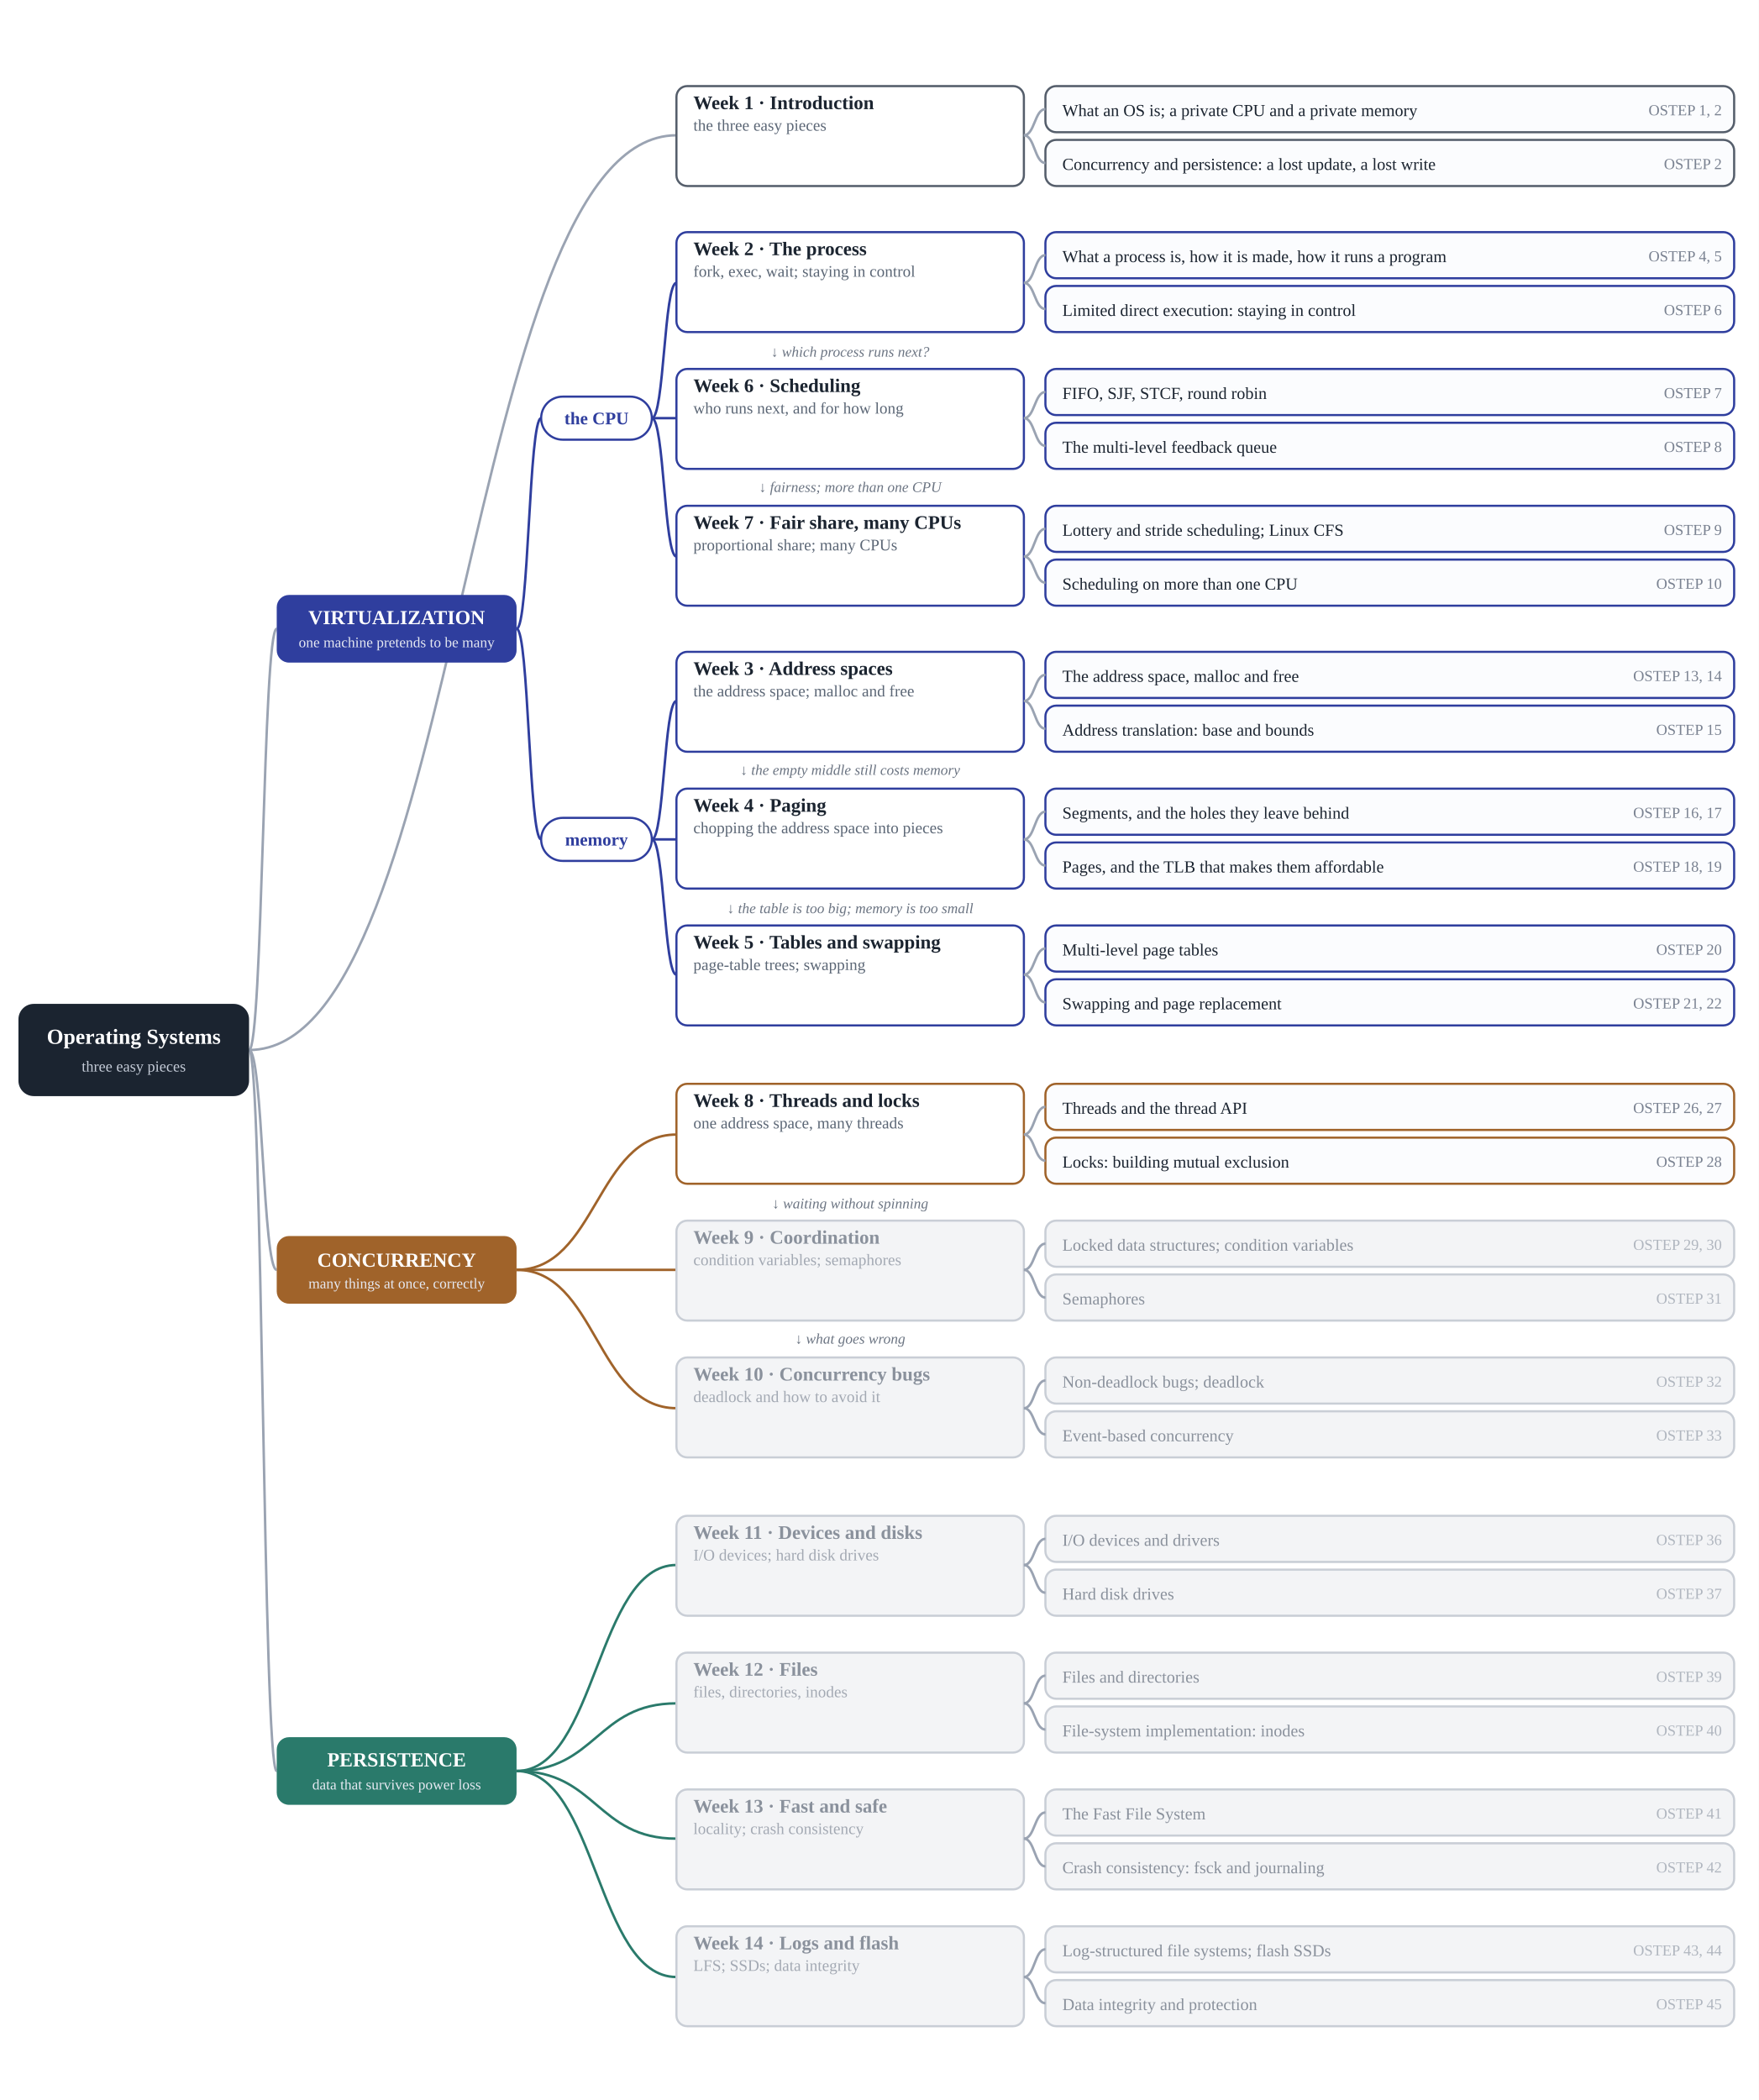
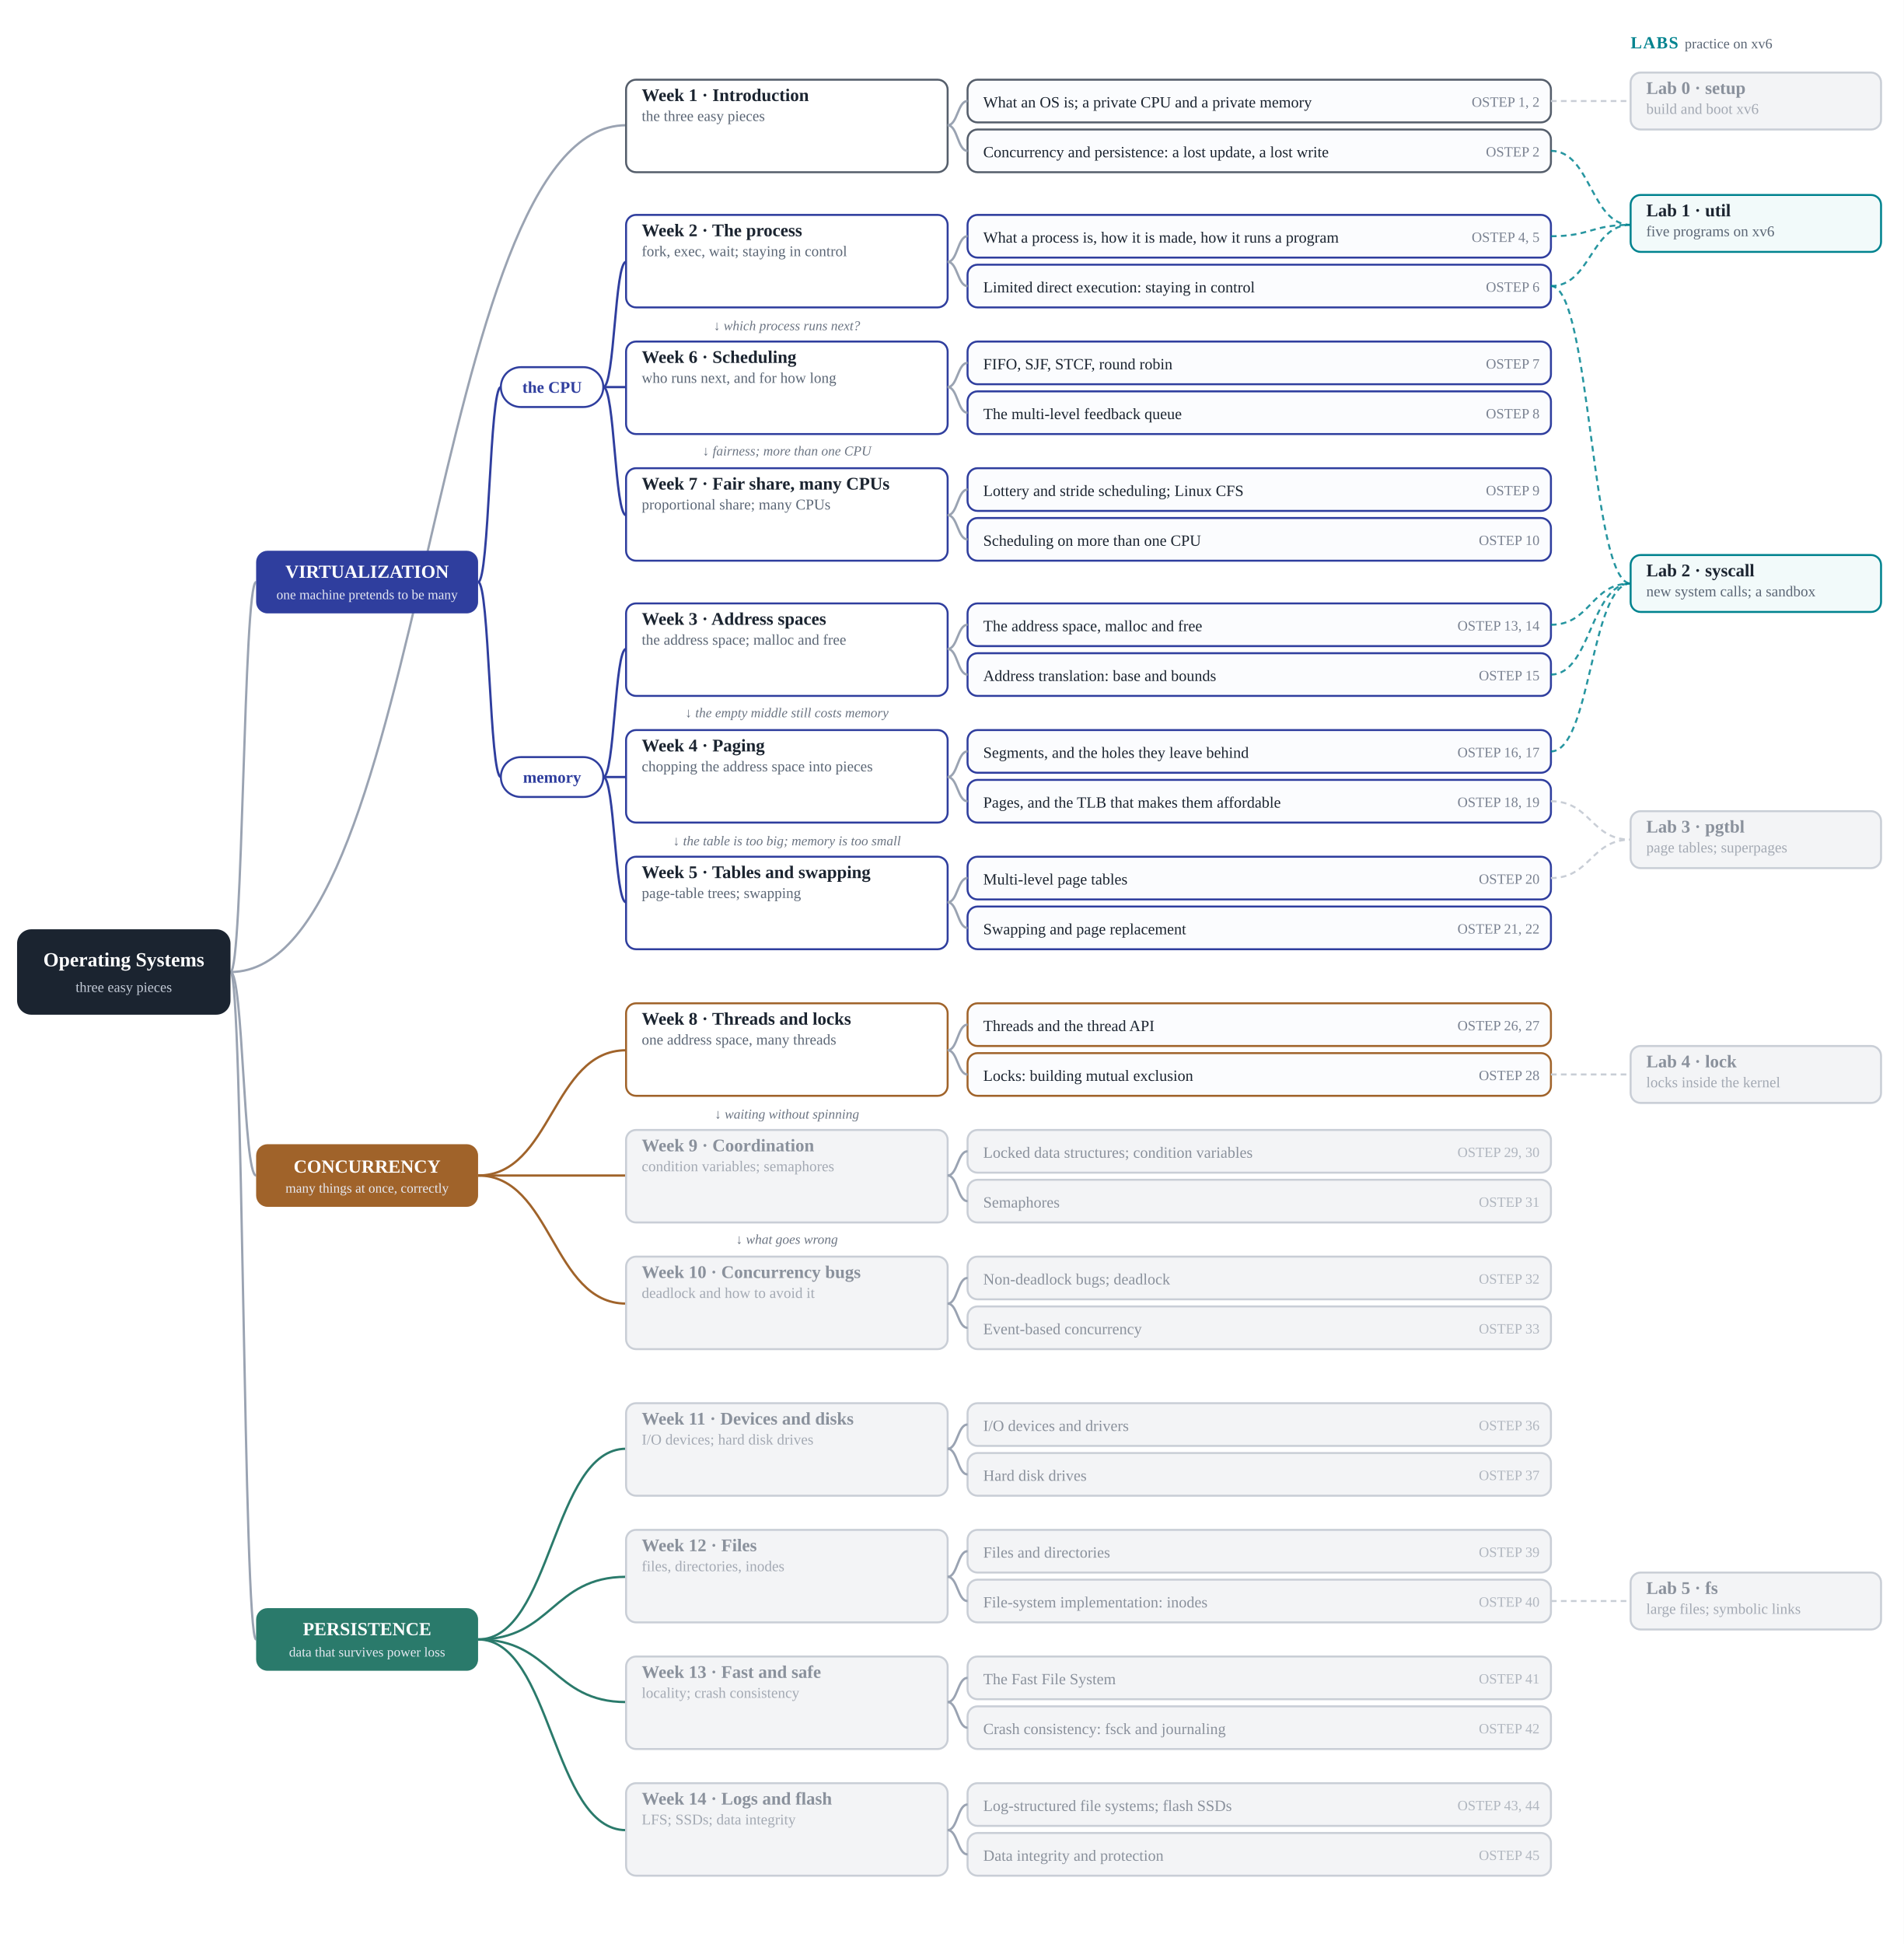
- <svg xmlns="http://www.w3.org/2000/svg" viewBox="0 0 1144 1366" class="cmap" role="img" aria-label="Course map: the three pieces of operating systems and the weeks under each, each node a link to its page">
+ <svg xmlns="http://www.w3.org/2000/svg" viewBox="0 0 1338 1366" class="cmap" role="img" aria-label="Course map: the three pieces of operating systems and the weeks under each, and the labs joined to the classes they practice; each node a link to its page">
  <style>.cmap .cmap-link rect{transition:filter .15s} .cmap .cmap-link:hover rect{stroke-width:2.4;filter:drop-shadow(0 2px 4px rgba(0,0,0,.18))} .cmap .cmap-link:hover text{text-decoration:underline}</style>
-   <rect x="0" y="0" width="1144" height="1366" fill="#ffffff" />
+   <rect x="0" y="0" width="1338" height="1366" fill="#ffffff" />
  <path d="M162,683 C301,683 301,88 440,88" fill="none" stroke="#9aa3b2" stroke-width="1.6" />
  <a href="w01/" class="cmap-link">
    <rect x="440" y="56" width="226" height="65" rx="7" fill="#ffffff" stroke="#555e6b" stroke-width="1.4" />
    <text x="451" y="71" font-family="Source Sans 3, Helvetica Neue, Arial, sans-serif" font-size="12.5" font-weight="600" fill="#1b2430">Week 1 · Introduction</text>
    <text x="451" y="85" font-family="Source Sans 3, Helvetica Neue, Arial, sans-serif" font-size="10.5" fill="#5b6675">the three easy pieces</text>
  </a>
  <a href="w01/class-1/" class="cmap-link">
-     <rect x="680" y="56" width="448" height="30" rx="7" fill="#fbfcfe" stroke="#555e6b" stroke-width="1.4" />
+     <rect x="680" y="56" width="410" height="30" rx="7" fill="#fbfcfe" stroke="#555e6b" stroke-width="1.4" />
    <text x="691" y="75.5" font-family="Source Sans 3, Helvetica Neue, Arial, sans-serif" font-size="11" font-weight="500" fill="#1b2430">What an OS is; a private CPU and a private memory</text>
  </a>
-   <text x="1120" y="75.0" text-anchor="end" font-family="Source Sans 3, Helvetica Neue, Arial, sans-serif" font-size="10" fill="#7a8291">OSTEP 1, 2</text>
+   <text x="1082" y="75.0" text-anchor="end" font-family="Source Sans 3, Helvetica Neue, Arial, sans-serif" font-size="10" fill="#7a8291">OSTEP 1, 2</text>
  <path d="M666,88 C673,88 673,71 680,71" fill="none" stroke="#9aa3b2" stroke-width="1.6" />
  <a href="w01/class-2/" class="cmap-link">
-     <rect x="680" y="91" width="448" height="30" rx="7" fill="#fbfcfe" stroke="#555e6b" stroke-width="1.4" />
+     <rect x="680" y="91" width="410" height="30" rx="7" fill="#fbfcfe" stroke="#555e6b" stroke-width="1.4" />
    <text x="691" y="110.5" font-family="Source Sans 3, Helvetica Neue, Arial, sans-serif" font-size="11" font-weight="500" fill="#1b2430">Concurrency and persistence: a lost update, a lost write</text>
  </a>
-   <text x="1120" y="110.0" text-anchor="end" font-family="Source Sans 3, Helvetica Neue, Arial, sans-serif" font-size="10" fill="#7a8291">OSTEP 2</text>
+   <text x="1082" y="110.0" text-anchor="end" font-family="Source Sans 3, Helvetica Neue, Arial, sans-serif" font-size="10" fill="#7a8291">OSTEP 2</text>
  <path d="M666,88 C673,88 673,106 680,106" fill="none" stroke="#9aa3b2" stroke-width="1.6" />
  <path d="M162,683 C171,683 171,409 180,409" fill="none" stroke="#9aa3b2" stroke-width="1.6" />
  <rect x="180" y="387" width="156" height="44" rx="8" fill="#2f3e9e" />
  <text x="258.0" y="406" text-anchor="middle" font-family="Source Sans 3, Helvetica Neue, Arial, sans-serif" font-size="13" font-weight="700" fill="#fff">VIRTUALIZATION</text>
  <text x="258.0" y="421" text-anchor="middle" font-family="Source Sans 3, Helvetica Neue, Arial, sans-serif" font-size="9.5" fill="#e6e9f2">one machine pretends to be many</text>
  <path d="M336,409 C344,409 344,272 352,272" fill="none" stroke="#2f3e9e" stroke-width="1.6" />
  <rect x="352" y="258" width="72" height="28" rx="14" fill="#fff" stroke="#2f3e9e" stroke-width="1.4" />
  <text x="388.0" y="276" text-anchor="middle" font-family="Source Sans 3, Helvetica Neue, Arial, sans-serif" font-size="11.5" font-weight="600" fill="#2f3e9e">the CPU</text>
  <path d="M424,272 C432,272 432,184 440,184" fill="none" stroke="#2f3e9e" stroke-width="1.6" />
  <a href="w02/" class="cmap-link">
    <rect x="440" y="151" width="226" height="65" rx="7" fill="#ffffff" stroke="#2f3e9e" stroke-width="1.4" />
    <text x="451" y="166" font-family="Source Sans 3, Helvetica Neue, Arial, sans-serif" font-size="12.5" font-weight="600" fill="#1b2430">Week 2 · The process</text>
    <text x="451" y="180" font-family="Source Sans 3, Helvetica Neue, Arial, sans-serif" font-size="10.5" fill="#5b6675">fork, exec, wait; staying in control</text>
  </a>
  <a href="w02/class-1/" class="cmap-link">
-     <rect x="680" y="151" width="448" height="30" rx="7" fill="#fbfcfe" stroke="#2f3e9e" stroke-width="1.4" />
+     <rect x="680" y="151" width="410" height="30" rx="7" fill="#fbfcfe" stroke="#2f3e9e" stroke-width="1.4" />
    <text x="691" y="170.5" font-family="Source Sans 3, Helvetica Neue, Arial, sans-serif" font-size="11" font-weight="500" fill="#1b2430">What a process is, how it is made, how it runs a program</text>
  </a>
-   <text x="1120" y="170.0" text-anchor="end" font-family="Source Sans 3, Helvetica Neue, Arial, sans-serif" font-size="10" fill="#7a8291">OSTEP 4, 5</text>
+   <text x="1082" y="170.0" text-anchor="end" font-family="Source Sans 3, Helvetica Neue, Arial, sans-serif" font-size="10" fill="#7a8291">OSTEP 4, 5</text>
  <path d="M666,184 C673,184 673,166 680,166" fill="none" stroke="#9aa3b2" stroke-width="1.6" />
  <a href="w02/class-2/" class="cmap-link">
-     <rect x="680" y="186" width="448" height="30" rx="7" fill="#fbfcfe" stroke="#2f3e9e" stroke-width="1.4" />
+     <rect x="680" y="186" width="410" height="30" rx="7" fill="#fbfcfe" stroke="#2f3e9e" stroke-width="1.4" />
    <text x="691" y="205.5" font-family="Source Sans 3, Helvetica Neue, Arial, sans-serif" font-size="11" font-weight="500" fill="#1b2430">Limited direct execution: staying in control</text>
  </a>
-   <text x="1120" y="205.0" text-anchor="end" font-family="Source Sans 3, Helvetica Neue, Arial, sans-serif" font-size="10" fill="#7a8291">OSTEP 6</text>
+   <text x="1082" y="205.0" text-anchor="end" font-family="Source Sans 3, Helvetica Neue, Arial, sans-serif" font-size="10" fill="#7a8291">OSTEP 6</text>
  <path d="M666,184 C673,184 673,201 680,201" fill="none" stroke="#9aa3b2" stroke-width="1.6" />
  <path d="M424,272 C432,272 432,272 440,272" fill="none" stroke="#2f3e9e" stroke-width="1.6" />
  <a href="w06/" class="cmap-link">
    <rect x="440" y="240" width="226" height="65" rx="7" fill="#ffffff" stroke="#2f3e9e" stroke-width="1.4" />
    <text x="451" y="255" font-family="Source Sans 3, Helvetica Neue, Arial, sans-serif" font-size="12.5" font-weight="600" fill="#1b2430">Week 6 · Scheduling</text>
    <text x="451" y="269" font-family="Source Sans 3, Helvetica Neue, Arial, sans-serif" font-size="10.5" fill="#5b6675">who runs next, and for how long</text>
  </a>
  <a href="w06/class-1/" class="cmap-link">
-     <rect x="680" y="240" width="448" height="30" rx="7" fill="#fbfcfe" stroke="#2f3e9e" stroke-width="1.4" />
+     <rect x="680" y="240" width="410" height="30" rx="7" fill="#fbfcfe" stroke="#2f3e9e" stroke-width="1.4" />
    <text x="691" y="259.5" font-family="Source Sans 3, Helvetica Neue, Arial, sans-serif" font-size="11" font-weight="500" fill="#1b2430">FIFO, SJF, STCF, round robin</text>
  </a>
-   <text x="1120" y="259.0" text-anchor="end" font-family="Source Sans 3, Helvetica Neue, Arial, sans-serif" font-size="10" fill="#7a8291">OSTEP 7</text>
+   <text x="1082" y="259.0" text-anchor="end" font-family="Source Sans 3, Helvetica Neue, Arial, sans-serif" font-size="10" fill="#7a8291">OSTEP 7</text>
  <path d="M666,272 C673,272 673,255 680,255" fill="none" stroke="#9aa3b2" stroke-width="1.6" />
  <a href="w06/class-2/" class="cmap-link">
-     <rect x="680" y="275" width="448" height="30" rx="7" fill="#fbfcfe" stroke="#2f3e9e" stroke-width="1.4" />
+     <rect x="680" y="275" width="410" height="30" rx="7" fill="#fbfcfe" stroke="#2f3e9e" stroke-width="1.4" />
    <text x="691" y="294.5" font-family="Source Sans 3, Helvetica Neue, Arial, sans-serif" font-size="11" font-weight="500" fill="#1b2430">The multi-level feedback queue</text>
  </a>
-   <text x="1120" y="294.0" text-anchor="end" font-family="Source Sans 3, Helvetica Neue, Arial, sans-serif" font-size="10" fill="#7a8291">OSTEP 8</text>
+   <text x="1082" y="294.0" text-anchor="end" font-family="Source Sans 3, Helvetica Neue, Arial, sans-serif" font-size="10" fill="#7a8291">OSTEP 8</text>
  <path d="M666,272 C673,272 673,290 680,290" fill="none" stroke="#9aa3b2" stroke-width="1.6" />
  <path d="M424,272 C432,272 432,362 440,362" fill="none" stroke="#2f3e9e" stroke-width="1.6" />
  <a href="w07/" class="cmap-link">
    <rect x="440" y="329" width="226" height="65" rx="7" fill="#ffffff" stroke="#2f3e9e" stroke-width="1.4" />
    <text x="451" y="344" font-family="Source Sans 3, Helvetica Neue, Arial, sans-serif" font-size="12.5" font-weight="600" fill="#1b2430">Week 7 · Fair share, many CPUs</text>
    <text x="451" y="358" font-family="Source Sans 3, Helvetica Neue, Arial, sans-serif" font-size="10.5" fill="#5b6675">proportional share; many CPUs</text>
  </a>
  <a href="w07/class-1/#chapter-1" class="cmap-link">
-     <rect x="680" y="329" width="448" height="30" rx="7" fill="#fbfcfe" stroke="#2f3e9e" stroke-width="1.4" />
+     <rect x="680" y="329" width="410" height="30" rx="7" fill="#fbfcfe" stroke="#2f3e9e" stroke-width="1.4" />
    <text x="691" y="348.5" font-family="Source Sans 3, Helvetica Neue, Arial, sans-serif" font-size="11" font-weight="500" fill="#1b2430">Lottery and stride scheduling; Linux CFS</text>
  </a>
-   <text x="1120" y="348.0" text-anchor="end" font-family="Source Sans 3, Helvetica Neue, Arial, sans-serif" font-size="10" fill="#7a8291">OSTEP 9</text>
+   <text x="1082" y="348.0" text-anchor="end" font-family="Source Sans 3, Helvetica Neue, Arial, sans-serif" font-size="10" fill="#7a8291">OSTEP 9</text>
  <path d="M666,362 C673,362 673,344 680,344" fill="none" stroke="#9aa3b2" stroke-width="1.6" />
  <a href="w07/class-1/#chapter-3" class="cmap-link">
-     <rect x="680" y="364" width="448" height="30" rx="7" fill="#fbfcfe" stroke="#2f3e9e" stroke-width="1.4" />
+     <rect x="680" y="364" width="410" height="30" rx="7" fill="#fbfcfe" stroke="#2f3e9e" stroke-width="1.4" />
    <text x="691" y="383.5" font-family="Source Sans 3, Helvetica Neue, Arial, sans-serif" font-size="11" font-weight="500" fill="#1b2430">Scheduling on more than one CPU</text>
  </a>
-   <text x="1120" y="383.0" text-anchor="end" font-family="Source Sans 3, Helvetica Neue, Arial, sans-serif" font-size="10" fill="#7a8291">OSTEP 10</text>
+   <text x="1082" y="383.0" text-anchor="end" font-family="Source Sans 3, Helvetica Neue, Arial, sans-serif" font-size="10" fill="#7a8291">OSTEP 10</text>
  <path d="M666,362 C673,362 673,379 680,379" fill="none" stroke="#9aa3b2" stroke-width="1.6" />
  <path d="M336,409 C344,409 344,546 352,546" fill="none" stroke="#2f3e9e" stroke-width="1.6" />
  <rect x="352" y="532" width="72" height="28" rx="14" fill="#fff" stroke="#2f3e9e" stroke-width="1.4" />
  <text x="388.0" y="550" text-anchor="middle" font-family="Source Sans 3, Helvetica Neue, Arial, sans-serif" font-size="11.5" font-weight="600" fill="#2f3e9e">memory</text>
  <path d="M424,546 C432,546 432,456 440,456" fill="none" stroke="#2f3e9e" stroke-width="1.6" />
  <a href="w03/" class="cmap-link">
    <rect x="440" y="424" width="226" height="65" rx="7" fill="#ffffff" stroke="#2f3e9e" stroke-width="1.4" />
    <text x="451" y="439" font-family="Source Sans 3, Helvetica Neue, Arial, sans-serif" font-size="12.5" font-weight="600" fill="#1b2430">Week 3 · Address spaces</text>
    <text x="451" y="453" font-family="Source Sans 3, Helvetica Neue, Arial, sans-serif" font-size="10.5" fill="#5b6675">the address space; malloc and free</text>
  </a>
  <a href="w03/class-1/" class="cmap-link">
-     <rect x="680" y="424" width="448" height="30" rx="7" fill="#fbfcfe" stroke="#2f3e9e" stroke-width="1.4" />
+     <rect x="680" y="424" width="410" height="30" rx="7" fill="#fbfcfe" stroke="#2f3e9e" stroke-width="1.4" />
    <text x="691" y="443.5" font-family="Source Sans 3, Helvetica Neue, Arial, sans-serif" font-size="11" font-weight="500" fill="#1b2430">The address space, malloc and free</text>
  </a>
-   <text x="1120" y="443.0" text-anchor="end" font-family="Source Sans 3, Helvetica Neue, Arial, sans-serif" font-size="10" fill="#7a8291">OSTEP 13, 14</text>
+   <text x="1082" y="443.0" text-anchor="end" font-family="Source Sans 3, Helvetica Neue, Arial, sans-serif" font-size="10" fill="#7a8291">OSTEP 13, 14</text>
  <path d="M666,456 C673,456 673,439 680,439" fill="none" stroke="#9aa3b2" stroke-width="1.6" />
  <a href="w03/class-2/" class="cmap-link">
-     <rect x="680" y="459" width="448" height="30" rx="7" fill="#fbfcfe" stroke="#2f3e9e" stroke-width="1.4" />
+     <rect x="680" y="459" width="410" height="30" rx="7" fill="#fbfcfe" stroke="#2f3e9e" stroke-width="1.4" />
    <text x="691" y="478.5" font-family="Source Sans 3, Helvetica Neue, Arial, sans-serif" font-size="11" font-weight="500" fill="#1b2430">Address translation: base and bounds</text>
  </a>
-   <text x="1120" y="478.0" text-anchor="end" font-family="Source Sans 3, Helvetica Neue, Arial, sans-serif" font-size="10" fill="#7a8291">OSTEP 15</text>
+   <text x="1082" y="478.0" text-anchor="end" font-family="Source Sans 3, Helvetica Neue, Arial, sans-serif" font-size="10" fill="#7a8291">OSTEP 15</text>
  <path d="M666,456 C673,456 673,474 680,474" fill="none" stroke="#9aa3b2" stroke-width="1.6" />
  <path d="M424,546 C432,546 432,546 440,546" fill="none" stroke="#2f3e9e" stroke-width="1.6" />
  <a href="w04/" class="cmap-link">
    <rect x="440" y="513" width="226" height="65" rx="7" fill="#ffffff" stroke="#2f3e9e" stroke-width="1.4" />
    <text x="451" y="528" font-family="Source Sans 3, Helvetica Neue, Arial, sans-serif" font-size="12.5" font-weight="600" fill="#1b2430">Week 4 · Paging</text>
    <text x="451" y="542" font-family="Source Sans 3, Helvetica Neue, Arial, sans-serif" font-size="10.5" fill="#5b6675">chopping the address space into pieces</text>
  </a>
  <a href="w04/class-1/" class="cmap-link">
-     <rect x="680" y="513" width="448" height="30" rx="7" fill="#fbfcfe" stroke="#2f3e9e" stroke-width="1.4" />
+     <rect x="680" y="513" width="410" height="30" rx="7" fill="#fbfcfe" stroke="#2f3e9e" stroke-width="1.4" />
    <text x="691" y="532.5" font-family="Source Sans 3, Helvetica Neue, Arial, sans-serif" font-size="11" font-weight="500" fill="#1b2430">Segments, and the holes they leave behind</text>
  </a>
-   <text x="1120" y="532.0" text-anchor="end" font-family="Source Sans 3, Helvetica Neue, Arial, sans-serif" font-size="10" fill="#7a8291">OSTEP 16, 17</text>
+   <text x="1082" y="532.0" text-anchor="end" font-family="Source Sans 3, Helvetica Neue, Arial, sans-serif" font-size="10" fill="#7a8291">OSTEP 16, 17</text>
  <path d="M666,546 C673,546 673,528 680,528" fill="none" stroke="#9aa3b2" stroke-width="1.6" />
  <a href="w04/class-2/" class="cmap-link">
-     <rect x="680" y="548" width="448" height="30" rx="7" fill="#fbfcfe" stroke="#2f3e9e" stroke-width="1.4" />
+     <rect x="680" y="548" width="410" height="30" rx="7" fill="#fbfcfe" stroke="#2f3e9e" stroke-width="1.4" />
    <text x="691" y="567.5" font-family="Source Sans 3, Helvetica Neue, Arial, sans-serif" font-size="11" font-weight="500" fill="#1b2430">Pages, and the TLB that makes them affordable</text>
  </a>
-   <text x="1120" y="567.0" text-anchor="end" font-family="Source Sans 3, Helvetica Neue, Arial, sans-serif" font-size="10" fill="#7a8291">OSTEP 18, 19</text>
+   <text x="1082" y="567.0" text-anchor="end" font-family="Source Sans 3, Helvetica Neue, Arial, sans-serif" font-size="10" fill="#7a8291">OSTEP 18, 19</text>
  <path d="M666,546 C673,546 673,563 680,563" fill="none" stroke="#9aa3b2" stroke-width="1.6" />
  <path d="M424,546 C432,546 432,634 440,634" fill="none" stroke="#2f3e9e" stroke-width="1.6" />
  <a href="w05/" class="cmap-link">
    <rect x="440" y="602" width="226" height="65" rx="7" fill="#ffffff" stroke="#2f3e9e" stroke-width="1.4" />
    <text x="451" y="617" font-family="Source Sans 3, Helvetica Neue, Arial, sans-serif" font-size="12.5" font-weight="600" fill="#1b2430">Week 5 · Tables and swapping</text>
    <text x="451" y="631" font-family="Source Sans 3, Helvetica Neue, Arial, sans-serif" font-size="10.5" fill="#5b6675">page-table trees; swapping</text>
  </a>
  <a href="w05/class-1/" class="cmap-link">
-     <rect x="680" y="602" width="448" height="30" rx="7" fill="#fbfcfe" stroke="#2f3e9e" stroke-width="1.4" />
+     <rect x="680" y="602" width="410" height="30" rx="7" fill="#fbfcfe" stroke="#2f3e9e" stroke-width="1.4" />
    <text x="691" y="621.5" font-family="Source Sans 3, Helvetica Neue, Arial, sans-serif" font-size="11" font-weight="500" fill="#1b2430">Multi-level page tables</text>
  </a>
-   <text x="1120" y="621.0" text-anchor="end" font-family="Source Sans 3, Helvetica Neue, Arial, sans-serif" font-size="10" fill="#7a8291">OSTEP 20</text>
+   <text x="1082" y="621.0" text-anchor="end" font-family="Source Sans 3, Helvetica Neue, Arial, sans-serif" font-size="10" fill="#7a8291">OSTEP 20</text>
  <path d="M666,634 C673,634 673,617 680,617" fill="none" stroke="#9aa3b2" stroke-width="1.6" />
  <a href="w05/class-2/" class="cmap-link">
-     <rect x="680" y="637" width="448" height="30" rx="7" fill="#fbfcfe" stroke="#2f3e9e" stroke-width="1.4" />
+     <rect x="680" y="637" width="410" height="30" rx="7" fill="#fbfcfe" stroke="#2f3e9e" stroke-width="1.4" />
    <text x="691" y="656.5" font-family="Source Sans 3, Helvetica Neue, Arial, sans-serif" font-size="11" font-weight="500" fill="#1b2430">Swapping and page replacement</text>
  </a>
-   <text x="1120" y="656.0" text-anchor="end" font-family="Source Sans 3, Helvetica Neue, Arial, sans-serif" font-size="10" fill="#7a8291">OSTEP 21, 22</text>
+   <text x="1082" y="656.0" text-anchor="end" font-family="Source Sans 3, Helvetica Neue, Arial, sans-serif" font-size="10" fill="#7a8291">OSTEP 21, 22</text>
  <path d="M666,634 C673,634 673,652 680,652" fill="none" stroke="#9aa3b2" stroke-width="1.6" />
  <path d="M162,683 C171,683 171,826 180,826" fill="none" stroke="#9aa3b2" stroke-width="1.6" />
  <rect x="180" y="804" width="156" height="44" rx="8" fill="#a0632a" />
  <text x="258.0" y="824" text-anchor="middle" font-family="Source Sans 3, Helvetica Neue, Arial, sans-serif" font-size="13" font-weight="700" fill="#fff">CONCURRENCY</text>
  <text x="258.0" y="838" text-anchor="middle" font-family="Source Sans 3, Helvetica Neue, Arial, sans-serif" font-size="9.5" fill="#e6e9f2">many things at once, correctly</text>
  <path d="M336,826 C388,826 388,738 440,738" fill="none" stroke="#a0632a" stroke-width="1.6" />
  <a href="w08/" class="cmap-link">
    <rect x="440" y="705" width="226" height="65" rx="7" fill="#ffffff" stroke="#a0632a" stroke-width="1.4" />
    <text x="451" y="720" font-family="Source Sans 3, Helvetica Neue, Arial, sans-serif" font-size="12.5" font-weight="600" fill="#1b2430">Week 8 · Threads and locks</text>
    <text x="451" y="734" font-family="Source Sans 3, Helvetica Neue, Arial, sans-serif" font-size="10.5" fill="#5b6675">one address space, many threads</text>
  </a>
  <a href="w08/class-1/" class="cmap-link">
-     <rect x="680" y="705" width="448" height="30" rx="7" fill="#fbfcfe" stroke="#a0632a" stroke-width="1.4" />
+     <rect x="680" y="705" width="410" height="30" rx="7" fill="#fbfcfe" stroke="#a0632a" stroke-width="1.4" />
    <text x="691" y="724.5" font-family="Source Sans 3, Helvetica Neue, Arial, sans-serif" font-size="11" font-weight="500" fill="#1b2430">Threads and the thread API</text>
  </a>
-   <text x="1120" y="724.0" text-anchor="end" font-family="Source Sans 3, Helvetica Neue, Arial, sans-serif" font-size="10" fill="#7a8291">OSTEP 26, 27</text>
+   <text x="1082" y="724.0" text-anchor="end" font-family="Source Sans 3, Helvetica Neue, Arial, sans-serif" font-size="10" fill="#7a8291">OSTEP 26, 27</text>
  <path d="M666,738 C673,738 673,720 680,720" fill="none" stroke="#9aa3b2" stroke-width="1.6" />
  <a href="w08/class-2/" class="cmap-link">
-     <rect x="680" y="740" width="448" height="30" rx="7" fill="#fbfcfe" stroke="#a0632a" stroke-width="1.4" />
+     <rect x="680" y="740" width="410" height="30" rx="7" fill="#fbfcfe" stroke="#a0632a" stroke-width="1.4" />
    <text x="691" y="759.5" font-family="Source Sans 3, Helvetica Neue, Arial, sans-serif" font-size="11" font-weight="500" fill="#1b2430">Locks: building mutual exclusion</text>
  </a>
-   <text x="1120" y="759.0" text-anchor="end" font-family="Source Sans 3, Helvetica Neue, Arial, sans-serif" font-size="10" fill="#7a8291">OSTEP 28</text>
+   <text x="1082" y="759.0" text-anchor="end" font-family="Source Sans 3, Helvetica Neue, Arial, sans-serif" font-size="10" fill="#7a8291">OSTEP 28</text>
  <path d="M666,738 C673,738 673,755 680,755" fill="none" stroke="#9aa3b2" stroke-width="1.6" />
  <path d="M336,826 C388,826 388,826 440,826" fill="none" stroke="#a0632a" stroke-width="1.6" />
  <g class="cmap-soon">
    <rect x="440" y="794" width="226" height="65" rx="7" fill="#f3f4f6" stroke="#c9ced6" stroke-width="1.4" />
    <text x="451" y="809" font-family="Source Sans 3, Helvetica Neue, Arial, sans-serif" font-size="12.5" font-weight="600" fill="#8a919c">Week 9 · Coordination</text>
    <text x="451" y="823" font-family="Source Sans 3, Helvetica Neue, Arial, sans-serif" font-size="10.5" fill="#a3a9b3">condition variables; semaphores</text>
  </g>
  <g class="cmap-soon">
-     <rect x="680" y="794" width="448" height="30" rx="7" fill="#f3f4f6" stroke="#c9ced6" stroke-width="1.4" />
+     <rect x="680" y="794" width="410" height="30" rx="7" fill="#f3f4f6" stroke="#c9ced6" stroke-width="1.4" />
    <text x="691" y="813.5" font-family="Source Sans 3, Helvetica Neue, Arial, sans-serif" font-size="11" font-weight="500" fill="#8a919c">Locked data structures; condition variables</text>
  </g>
-   <text x="1120" y="813.0" text-anchor="end" font-family="Source Sans 3, Helvetica Neue, Arial, sans-serif" font-size="10" fill="#b0b6bf">OSTEP 29, 30</text>
+   <text x="1082" y="813.0" text-anchor="end" font-family="Source Sans 3, Helvetica Neue, Arial, sans-serif" font-size="10" fill="#b0b6bf">OSTEP 29, 30</text>
  <path d="M666,826 C673,826 673,809 680,809" fill="none" stroke="#9aa3b2" stroke-width="1.6" />
  <g class="cmap-soon">
-     <rect x="680" y="829" width="448" height="30" rx="7" fill="#f3f4f6" stroke="#c9ced6" stroke-width="1.4" />
+     <rect x="680" y="829" width="410" height="30" rx="7" fill="#f3f4f6" stroke="#c9ced6" stroke-width="1.4" />
    <text x="691" y="848.5" font-family="Source Sans 3, Helvetica Neue, Arial, sans-serif" font-size="11" font-weight="500" fill="#8a919c">Semaphores</text>
  </g>
-   <text x="1120" y="848.0" text-anchor="end" font-family="Source Sans 3, Helvetica Neue, Arial, sans-serif" font-size="10" fill="#b0b6bf">OSTEP 31</text>
+   <text x="1082" y="848.0" text-anchor="end" font-family="Source Sans 3, Helvetica Neue, Arial, sans-serif" font-size="10" fill="#b0b6bf">OSTEP 31</text>
  <path d="M666,826 C673,826 673,844 680,844" fill="none" stroke="#9aa3b2" stroke-width="1.6" />
  <path d="M336,826 C388,826 388,916 440,916" fill="none" stroke="#a0632a" stroke-width="1.6" />
  <g class="cmap-soon">
    <rect x="440" y="883" width="226" height="65" rx="7" fill="#f3f4f6" stroke="#c9ced6" stroke-width="1.4" />
    <text x="451" y="898" font-family="Source Sans 3, Helvetica Neue, Arial, sans-serif" font-size="12.5" font-weight="600" fill="#8a919c">Week 10 · Concurrency bugs</text>
    <text x="451" y="912" font-family="Source Sans 3, Helvetica Neue, Arial, sans-serif" font-size="10.5" fill="#a3a9b3">deadlock and how to avoid it</text>
  </g>
  <g class="cmap-soon">
-     <rect x="680" y="883" width="448" height="30" rx="7" fill="#f3f4f6" stroke="#c9ced6" stroke-width="1.4" />
+     <rect x="680" y="883" width="410" height="30" rx="7" fill="#f3f4f6" stroke="#c9ced6" stroke-width="1.4" />
    <text x="691" y="902.5" font-family="Source Sans 3, Helvetica Neue, Arial, sans-serif" font-size="11" font-weight="500" fill="#8a919c">Non-deadlock bugs; deadlock</text>
  </g>
-   <text x="1120" y="902.0" text-anchor="end" font-family="Source Sans 3, Helvetica Neue, Arial, sans-serif" font-size="10" fill="#b0b6bf">OSTEP 32</text>
+   <text x="1082" y="902.0" text-anchor="end" font-family="Source Sans 3, Helvetica Neue, Arial, sans-serif" font-size="10" fill="#b0b6bf">OSTEP 32</text>
  <path d="M666,916 C673,916 673,898 680,898" fill="none" stroke="#9aa3b2" stroke-width="1.6" />
  <g class="cmap-soon">
-     <rect x="680" y="918" width="448" height="30" rx="7" fill="#f3f4f6" stroke="#c9ced6" stroke-width="1.4" />
+     <rect x="680" y="918" width="410" height="30" rx="7" fill="#f3f4f6" stroke="#c9ced6" stroke-width="1.4" />
    <text x="691" y="937.5" font-family="Source Sans 3, Helvetica Neue, Arial, sans-serif" font-size="11" font-weight="500" fill="#8a919c">Event-based concurrency</text>
  </g>
-   <text x="1120" y="937.0" text-anchor="end" font-family="Source Sans 3, Helvetica Neue, Arial, sans-serif" font-size="10" fill="#b0b6bf">OSTEP 33</text>
+   <text x="1082" y="937.0" text-anchor="end" font-family="Source Sans 3, Helvetica Neue, Arial, sans-serif" font-size="10" fill="#b0b6bf">OSTEP 33</text>
  <path d="M666,916 C673,916 673,933 680,933" fill="none" stroke="#9aa3b2" stroke-width="1.6" />
  <path d="M162,683 C171,683 171,1152 180,1152" fill="none" stroke="#9aa3b2" stroke-width="1.6" />
  <rect x="180" y="1130" width="156" height="44" rx="8" fill="#2a7a6b" />
  <text x="258.0" y="1149" text-anchor="middle" font-family="Source Sans 3, Helvetica Neue, Arial, sans-serif" font-size="13" font-weight="700" fill="#fff">PERSISTENCE</text>
  <text x="258.0" y="1164" text-anchor="middle" font-family="Source Sans 3, Helvetica Neue, Arial, sans-serif" font-size="9.5" fill="#e6e9f2">data that survives power loss</text>
  <path d="M336,1152 C388,1152 388,1018 440,1018" fill="none" stroke="#2a7a6b" stroke-width="1.6" />
  <g class="cmap-soon">
    <rect x="440" y="986" width="226" height="65" rx="7" fill="#f3f4f6" stroke="#c9ced6" stroke-width="1.4" />
    <text x="451" y="1001" font-family="Source Sans 3, Helvetica Neue, Arial, sans-serif" font-size="12.5" font-weight="600" fill="#8a919c">Week 11 · Devices and disks</text>
    <text x="451" y="1015" font-family="Source Sans 3, Helvetica Neue, Arial, sans-serif" font-size="10.5" fill="#a3a9b3">I/O devices; hard disk drives</text>
  </g>
  <g class="cmap-soon">
-     <rect x="680" y="986" width="448" height="30" rx="7" fill="#f3f4f6" stroke="#c9ced6" stroke-width="1.4" />
+     <rect x="680" y="986" width="410" height="30" rx="7" fill="#f3f4f6" stroke="#c9ced6" stroke-width="1.4" />
    <text x="691" y="1005.5" font-family="Source Sans 3, Helvetica Neue, Arial, sans-serif" font-size="11" font-weight="500" fill="#8a919c">I/O devices and drivers</text>
  </g>
-   <text x="1120" y="1005.0" text-anchor="end" font-family="Source Sans 3, Helvetica Neue, Arial, sans-serif" font-size="10" fill="#b0b6bf">OSTEP 36</text>
+   <text x="1082" y="1005.0" text-anchor="end" font-family="Source Sans 3, Helvetica Neue, Arial, sans-serif" font-size="10" fill="#b0b6bf">OSTEP 36</text>
  <path d="M666,1018 C673,1018 673,1001 680,1001" fill="none" stroke="#9aa3b2" stroke-width="1.6" />
  <g class="cmap-soon">
-     <rect x="680" y="1021" width="448" height="30" rx="7" fill="#f3f4f6" stroke="#c9ced6" stroke-width="1.4" />
+     <rect x="680" y="1021" width="410" height="30" rx="7" fill="#f3f4f6" stroke="#c9ced6" stroke-width="1.4" />
    <text x="691" y="1040.5" font-family="Source Sans 3, Helvetica Neue, Arial, sans-serif" font-size="11" font-weight="500" fill="#8a919c">Hard disk drives</text>
  </g>
-   <text x="1120" y="1040.0" text-anchor="end" font-family="Source Sans 3, Helvetica Neue, Arial, sans-serif" font-size="10" fill="#b0b6bf">OSTEP 37</text>
+   <text x="1082" y="1040.0" text-anchor="end" font-family="Source Sans 3, Helvetica Neue, Arial, sans-serif" font-size="10" fill="#b0b6bf">OSTEP 37</text>
  <path d="M666,1018 C673,1018 673,1036 680,1036" fill="none" stroke="#9aa3b2" stroke-width="1.6" />
  <path d="M336,1152 C388,1152 388,1108 440,1108" fill="none" stroke="#2a7a6b" stroke-width="1.6" />
  <g class="cmap-soon">
    <rect x="440" y="1075" width="226" height="65" rx="7" fill="#f3f4f6" stroke="#c9ced6" stroke-width="1.4" />
    <text x="451" y="1090" font-family="Source Sans 3, Helvetica Neue, Arial, sans-serif" font-size="12.5" font-weight="600" fill="#8a919c">Week 12 · Files</text>
    <text x="451" y="1104" font-family="Source Sans 3, Helvetica Neue, Arial, sans-serif" font-size="10.5" fill="#a3a9b3">files, directories, inodes</text>
  </g>
  <g class="cmap-soon">
-     <rect x="680" y="1075" width="448" height="30" rx="7" fill="#f3f4f6" stroke="#c9ced6" stroke-width="1.4" />
+     <rect x="680" y="1075" width="410" height="30" rx="7" fill="#f3f4f6" stroke="#c9ced6" stroke-width="1.4" />
    <text x="691" y="1094.5" font-family="Source Sans 3, Helvetica Neue, Arial, sans-serif" font-size="11" font-weight="500" fill="#8a919c">Files and directories</text>
  </g>
-   <text x="1120" y="1094.0" text-anchor="end" font-family="Source Sans 3, Helvetica Neue, Arial, sans-serif" font-size="10" fill="#b0b6bf">OSTEP 39</text>
+   <text x="1082" y="1094.0" text-anchor="end" font-family="Source Sans 3, Helvetica Neue, Arial, sans-serif" font-size="10" fill="#b0b6bf">OSTEP 39</text>
  <path d="M666,1108 C673,1108 673,1090 680,1090" fill="none" stroke="#9aa3b2" stroke-width="1.6" />
  <g class="cmap-soon">
-     <rect x="680" y="1110" width="448" height="30" rx="7" fill="#f3f4f6" stroke="#c9ced6" stroke-width="1.4" />
+     <rect x="680" y="1110" width="410" height="30" rx="7" fill="#f3f4f6" stroke="#c9ced6" stroke-width="1.4" />
    <text x="691" y="1129.5" font-family="Source Sans 3, Helvetica Neue, Arial, sans-serif" font-size="11" font-weight="500" fill="#8a919c">File-system implementation: inodes</text>
  </g>
-   <text x="1120" y="1129.0" text-anchor="end" font-family="Source Sans 3, Helvetica Neue, Arial, sans-serif" font-size="10" fill="#b0b6bf">OSTEP 40</text>
+   <text x="1082" y="1129.0" text-anchor="end" font-family="Source Sans 3, Helvetica Neue, Arial, sans-serif" font-size="10" fill="#b0b6bf">OSTEP 40</text>
  <path d="M666,1108 C673,1108 673,1125 680,1125" fill="none" stroke="#9aa3b2" stroke-width="1.6" />
  <path d="M336,1152 C388,1152 388,1196 440,1196" fill="none" stroke="#2a7a6b" stroke-width="1.6" />
  <g class="cmap-soon">
    <rect x="440" y="1164" width="226" height="65" rx="7" fill="#f3f4f6" stroke="#c9ced6" stroke-width="1.4" />
    <text x="451" y="1179" font-family="Source Sans 3, Helvetica Neue, Arial, sans-serif" font-size="12.5" font-weight="600" fill="#8a919c">Week 13 · Fast and safe</text>
    <text x="451" y="1193" font-family="Source Sans 3, Helvetica Neue, Arial, sans-serif" font-size="10.5" fill="#a3a9b3">locality; crash consistency</text>
  </g>
  <g class="cmap-soon">
-     <rect x="680" y="1164" width="448" height="30" rx="7" fill="#f3f4f6" stroke="#c9ced6" stroke-width="1.4" />
+     <rect x="680" y="1164" width="410" height="30" rx="7" fill="#f3f4f6" stroke="#c9ced6" stroke-width="1.4" />
    <text x="691" y="1183.5" font-family="Source Sans 3, Helvetica Neue, Arial, sans-serif" font-size="11" font-weight="500" fill="#8a919c">The Fast File System</text>
  </g>
-   <text x="1120" y="1183.0" text-anchor="end" font-family="Source Sans 3, Helvetica Neue, Arial, sans-serif" font-size="10" fill="#b0b6bf">OSTEP 41</text>
+   <text x="1082" y="1183.0" text-anchor="end" font-family="Source Sans 3, Helvetica Neue, Arial, sans-serif" font-size="10" fill="#b0b6bf">OSTEP 41</text>
  <path d="M666,1196 C673,1196 673,1179 680,1179" fill="none" stroke="#9aa3b2" stroke-width="1.6" />
  <g class="cmap-soon">
-     <rect x="680" y="1199" width="448" height="30" rx="7" fill="#f3f4f6" stroke="#c9ced6" stroke-width="1.4" />
+     <rect x="680" y="1199" width="410" height="30" rx="7" fill="#f3f4f6" stroke="#c9ced6" stroke-width="1.4" />
    <text x="691" y="1218.5" font-family="Source Sans 3, Helvetica Neue, Arial, sans-serif" font-size="11" font-weight="500" fill="#8a919c">Crash consistency: fsck and journaling</text>
  </g>
-   <text x="1120" y="1218.0" text-anchor="end" font-family="Source Sans 3, Helvetica Neue, Arial, sans-serif" font-size="10" fill="#b0b6bf">OSTEP 42</text>
+   <text x="1082" y="1218.0" text-anchor="end" font-family="Source Sans 3, Helvetica Neue, Arial, sans-serif" font-size="10" fill="#b0b6bf">OSTEP 42</text>
  <path d="M666,1196 C673,1196 673,1214 680,1214" fill="none" stroke="#9aa3b2" stroke-width="1.6" />
  <path d="M336,1152 C388,1152 388,1286 440,1286" fill="none" stroke="#2a7a6b" stroke-width="1.6" />
  <g class="cmap-soon">
    <rect x="440" y="1253" width="226" height="65" rx="7" fill="#f3f4f6" stroke="#c9ced6" stroke-width="1.4" />
    <text x="451" y="1268" font-family="Source Sans 3, Helvetica Neue, Arial, sans-serif" font-size="12.5" font-weight="600" fill="#8a919c">Week 14 · Logs and flash</text>
    <text x="451" y="1282" font-family="Source Sans 3, Helvetica Neue, Arial, sans-serif" font-size="10.5" fill="#a3a9b3">LFS; SSDs; data integrity</text>
  </g>
  <g class="cmap-soon">
-     <rect x="680" y="1253" width="448" height="30" rx="7" fill="#f3f4f6" stroke="#c9ced6" stroke-width="1.4" />
+     <rect x="680" y="1253" width="410" height="30" rx="7" fill="#f3f4f6" stroke="#c9ced6" stroke-width="1.4" />
    <text x="691" y="1272.5" font-family="Source Sans 3, Helvetica Neue, Arial, sans-serif" font-size="11" font-weight="500" fill="#8a919c">Log-structured file systems; flash SSDs</text>
  </g>
-   <text x="1120" y="1272.0" text-anchor="end" font-family="Source Sans 3, Helvetica Neue, Arial, sans-serif" font-size="10" fill="#b0b6bf">OSTEP 43, 44</text>
+   <text x="1082" y="1272.0" text-anchor="end" font-family="Source Sans 3, Helvetica Neue, Arial, sans-serif" font-size="10" fill="#b0b6bf">OSTEP 43, 44</text>
  <path d="M666,1286 C673,1286 673,1268 680,1268" fill="none" stroke="#9aa3b2" stroke-width="1.6" />
  <g class="cmap-soon">
-     <rect x="680" y="1288" width="448" height="30" rx="7" fill="#f3f4f6" stroke="#c9ced6" stroke-width="1.4" />
+     <rect x="680" y="1288" width="410" height="30" rx="7" fill="#f3f4f6" stroke="#c9ced6" stroke-width="1.4" />
    <text x="691" y="1307.5" font-family="Source Sans 3, Helvetica Neue, Arial, sans-serif" font-size="11" font-weight="500" fill="#8a919c">Data integrity and protection</text>
  </g>
-   <text x="1120" y="1307.0" text-anchor="end" font-family="Source Sans 3, Helvetica Neue, Arial, sans-serif" font-size="10" fill="#b0b6bf">OSTEP 45</text>
+   <text x="1082" y="1307.0" text-anchor="end" font-family="Source Sans 3, Helvetica Neue, Arial, sans-serif" font-size="10" fill="#b0b6bf">OSTEP 45</text>
  <path d="M666,1286 C673,1286 673,1303 680,1303" fill="none" stroke="#9aa3b2" stroke-width="1.6" />
  <rect x="12" y="653" width="150" height="60" rx="10" fill="#1b2430" />
  <text x="87.0" y="679" text-anchor="middle" font-family="Source Sans 3, Helvetica Neue, Arial, sans-serif" font-size="14" font-weight="700" fill="#fff">Operating Systems</text>
  <text x="87.0" y="697" text-anchor="middle" font-family="Source Sans 3, Helvetica Neue, Arial, sans-serif" font-size="10" fill="#c5ccd8">three easy pieces</text>
  <text x="553.0" y="504" text-anchor="middle" font-family="Source Sans 3, Helvetica Neue, Arial, sans-serif" font-size="9.5" font-style="italic" fill="#6b7482">↓ the empty middle still costs memory</text>
  <text x="553.0" y="594" text-anchor="middle" font-family="Source Sans 3, Helvetica Neue, Arial, sans-serif" font-size="9.5" font-style="italic" fill="#6b7482">↓ the table is too big; memory is too small</text>
  <text x="553.0" y="232" text-anchor="middle" font-family="Source Sans 3, Helvetica Neue, Arial, sans-serif" font-size="9.5" font-style="italic" fill="#6b7482">↓ which process runs next?</text>
  <text x="553.0" y="320" text-anchor="middle" font-family="Source Sans 3, Helvetica Neue, Arial, sans-serif" font-size="9.5" font-style="italic" fill="#6b7482">↓ fairness; more than one CPU</text>
  <text x="553.0" y="786" text-anchor="middle" font-family="Source Sans 3, Helvetica Neue, Arial, sans-serif" font-size="9.5" font-style="italic" fill="#6b7482">↓ waiting without spinning</text>
  <text x="553.0" y="874" text-anchor="middle" font-family="Source Sans 3, Helvetica Neue, Arial, sans-serif" font-size="9.5" font-style="italic" fill="#6b7482">↓ what goes wrong</text>
+   <text x="1146" y="34" font-family="Source Sans 3, Helvetica Neue, Arial, sans-serif" font-size="12" font-weight="700" letter-spacing=".06em" fill="#00838f">LABS</text>
+   <text x="1184" y="34" font-family="Source Sans 3, Helvetica Neue, Arial, sans-serif" font-size="10" fill="#5b6675">practice on xv6</text>
+   <path d="M1090,71 C1118,71 1118,71 1146,71" fill="none" stroke="#c9ced6" stroke-width="1.4" stroke-dasharray="4 3" opacity="1" />
+   <path d="M1090,106 C1118,106 1118,158 1146,158" fill="none" stroke="#00838f" stroke-width="1.4" stroke-dasharray="4 3" opacity="0.85" />
+   <path d="M1090,166 C1118,166 1118,158 1146,158" fill="none" stroke="#00838f" stroke-width="1.4" stroke-dasharray="4 3" opacity="0.85" />
+   <path d="M1090,201 C1118,201 1118,158 1146,158" fill="none" stroke="#00838f" stroke-width="1.4" stroke-dasharray="4 3" opacity="0.85" />
+   <path d="M1090,201 C1118,201 1118,410 1146,410" fill="none" stroke="#00838f" stroke-width="1.4" stroke-dasharray="4 3" opacity="0.85" />
+   <path d="M1090,439 C1118,439 1118,410 1146,410" fill="none" stroke="#00838f" stroke-width="1.4" stroke-dasharray="4 3" opacity="0.85" />
+   <path d="M1090,474 C1118,474 1118,410 1146,410" fill="none" stroke="#00838f" stroke-width="1.4" stroke-dasharray="4 3" opacity="0.85" />
+   <path d="M1090,528 C1118,528 1118,410 1146,410" fill="none" stroke="#00838f" stroke-width="1.4" stroke-dasharray="4 3" opacity="0.85" />
+   <path d="M1090,563 C1118,563 1118,590 1146,590" fill="none" stroke="#c9ced6" stroke-width="1.4" stroke-dasharray="4 3" opacity="1" />
+   <path d="M1090,617 C1118,617 1118,590 1146,590" fill="none" stroke="#c9ced6" stroke-width="1.4" stroke-dasharray="4 3" opacity="1" />
+   <path d="M1090,755 C1118,755 1118,755 1146,755" fill="none" stroke="#c9ced6" stroke-width="1.4" stroke-dasharray="4 3" opacity="1" />
+   <path d="M1090,1125 C1118,1125 1118,1125 1146,1125" fill="none" stroke="#c9ced6" stroke-width="1.4" stroke-dasharray="4 3" opacity="1" />
+   <g class="cmap-soon">
+     <rect x="1146" y="51" width="176" height="40" rx="7" fill="#f3f4f6" stroke="#c9ced6" stroke-width="1.4" />
+     <text x="1157" y="66" font-family="Source Sans 3, Helvetica Neue, Arial, sans-serif" font-size="12.5" font-weight="600" fill="#8a919c">Lab 0 · setup</text>
+     <text x="1157" y="80" font-family="Source Sans 3, Helvetica Neue, Arial, sans-serif" font-size="10.5" fill="#a3a9b3">build and boot xv6</text>
+   </g>
+   <a href="labs/lab1/" class="cmap-link">
+     <rect x="1146" y="137" width="176" height="40" rx="7" fill="#f2fafa" stroke="#00838f" stroke-width="1.4" />
+     <text x="1157" y="152" font-family="Source Sans 3, Helvetica Neue, Arial, sans-serif" font-size="12.5" font-weight="600" fill="#1b2430">Lab 1 · util</text>
+     <text x="1157" y="166" font-family="Source Sans 3, Helvetica Neue, Arial, sans-serif" font-size="10.5" fill="#5b6675">five programs on xv6</text>
+   </a>
+   <a href="labs/lab2/" class="cmap-link">
+     <rect x="1146" y="390" width="176" height="40" rx="7" fill="#f2fafa" stroke="#00838f" stroke-width="1.4" />
+     <text x="1157" y="405" font-family="Source Sans 3, Helvetica Neue, Arial, sans-serif" font-size="12.5" font-weight="600" fill="#1b2430">Lab 2 · syscall</text>
+     <text x="1157" y="419" font-family="Source Sans 3, Helvetica Neue, Arial, sans-serif" font-size="10.5" fill="#5b6675">new system calls; a sandbox</text>
+   </a>
+   <g class="cmap-soon">
+     <rect x="1146" y="570" width="176" height="40" rx="7" fill="#f3f4f6" stroke="#c9ced6" stroke-width="1.4" />
+     <text x="1157" y="585" font-family="Source Sans 3, Helvetica Neue, Arial, sans-serif" font-size="12.5" font-weight="600" fill="#8a919c">Lab 3 · pgtbl</text>
+     <text x="1157" y="599" font-family="Source Sans 3, Helvetica Neue, Arial, sans-serif" font-size="10.5" fill="#a3a9b3">page tables; superpages</text>
+   </g>
+   <g class="cmap-soon">
+     <rect x="1146" y="735" width="176" height="40" rx="7" fill="#f3f4f6" stroke="#c9ced6" stroke-width="1.4" />
+     <text x="1157" y="750" font-family="Source Sans 3, Helvetica Neue, Arial, sans-serif" font-size="12.5" font-weight="600" fill="#8a919c">Lab 4 · lock</text>
+     <text x="1157" y="764" font-family="Source Sans 3, Helvetica Neue, Arial, sans-serif" font-size="10.5" fill="#a3a9b3">locks inside the kernel</text>
+   </g>
+   <g class="cmap-soon">
+     <rect x="1146" y="1105" width="176" height="40" rx="7" fill="#f3f4f6" stroke="#c9ced6" stroke-width="1.4" />
+     <text x="1157" y="1120" font-family="Source Sans 3, Helvetica Neue, Arial, sans-serif" font-size="12.5" font-weight="600" fill="#8a919c">Lab 5 · fs</text>
+     <text x="1157" y="1134" font-family="Source Sans 3, Helvetica Neue, Arial, sans-serif" font-size="10.5" fill="#a3a9b3">large files; symbolic links</text>
+   </g>
</svg>
